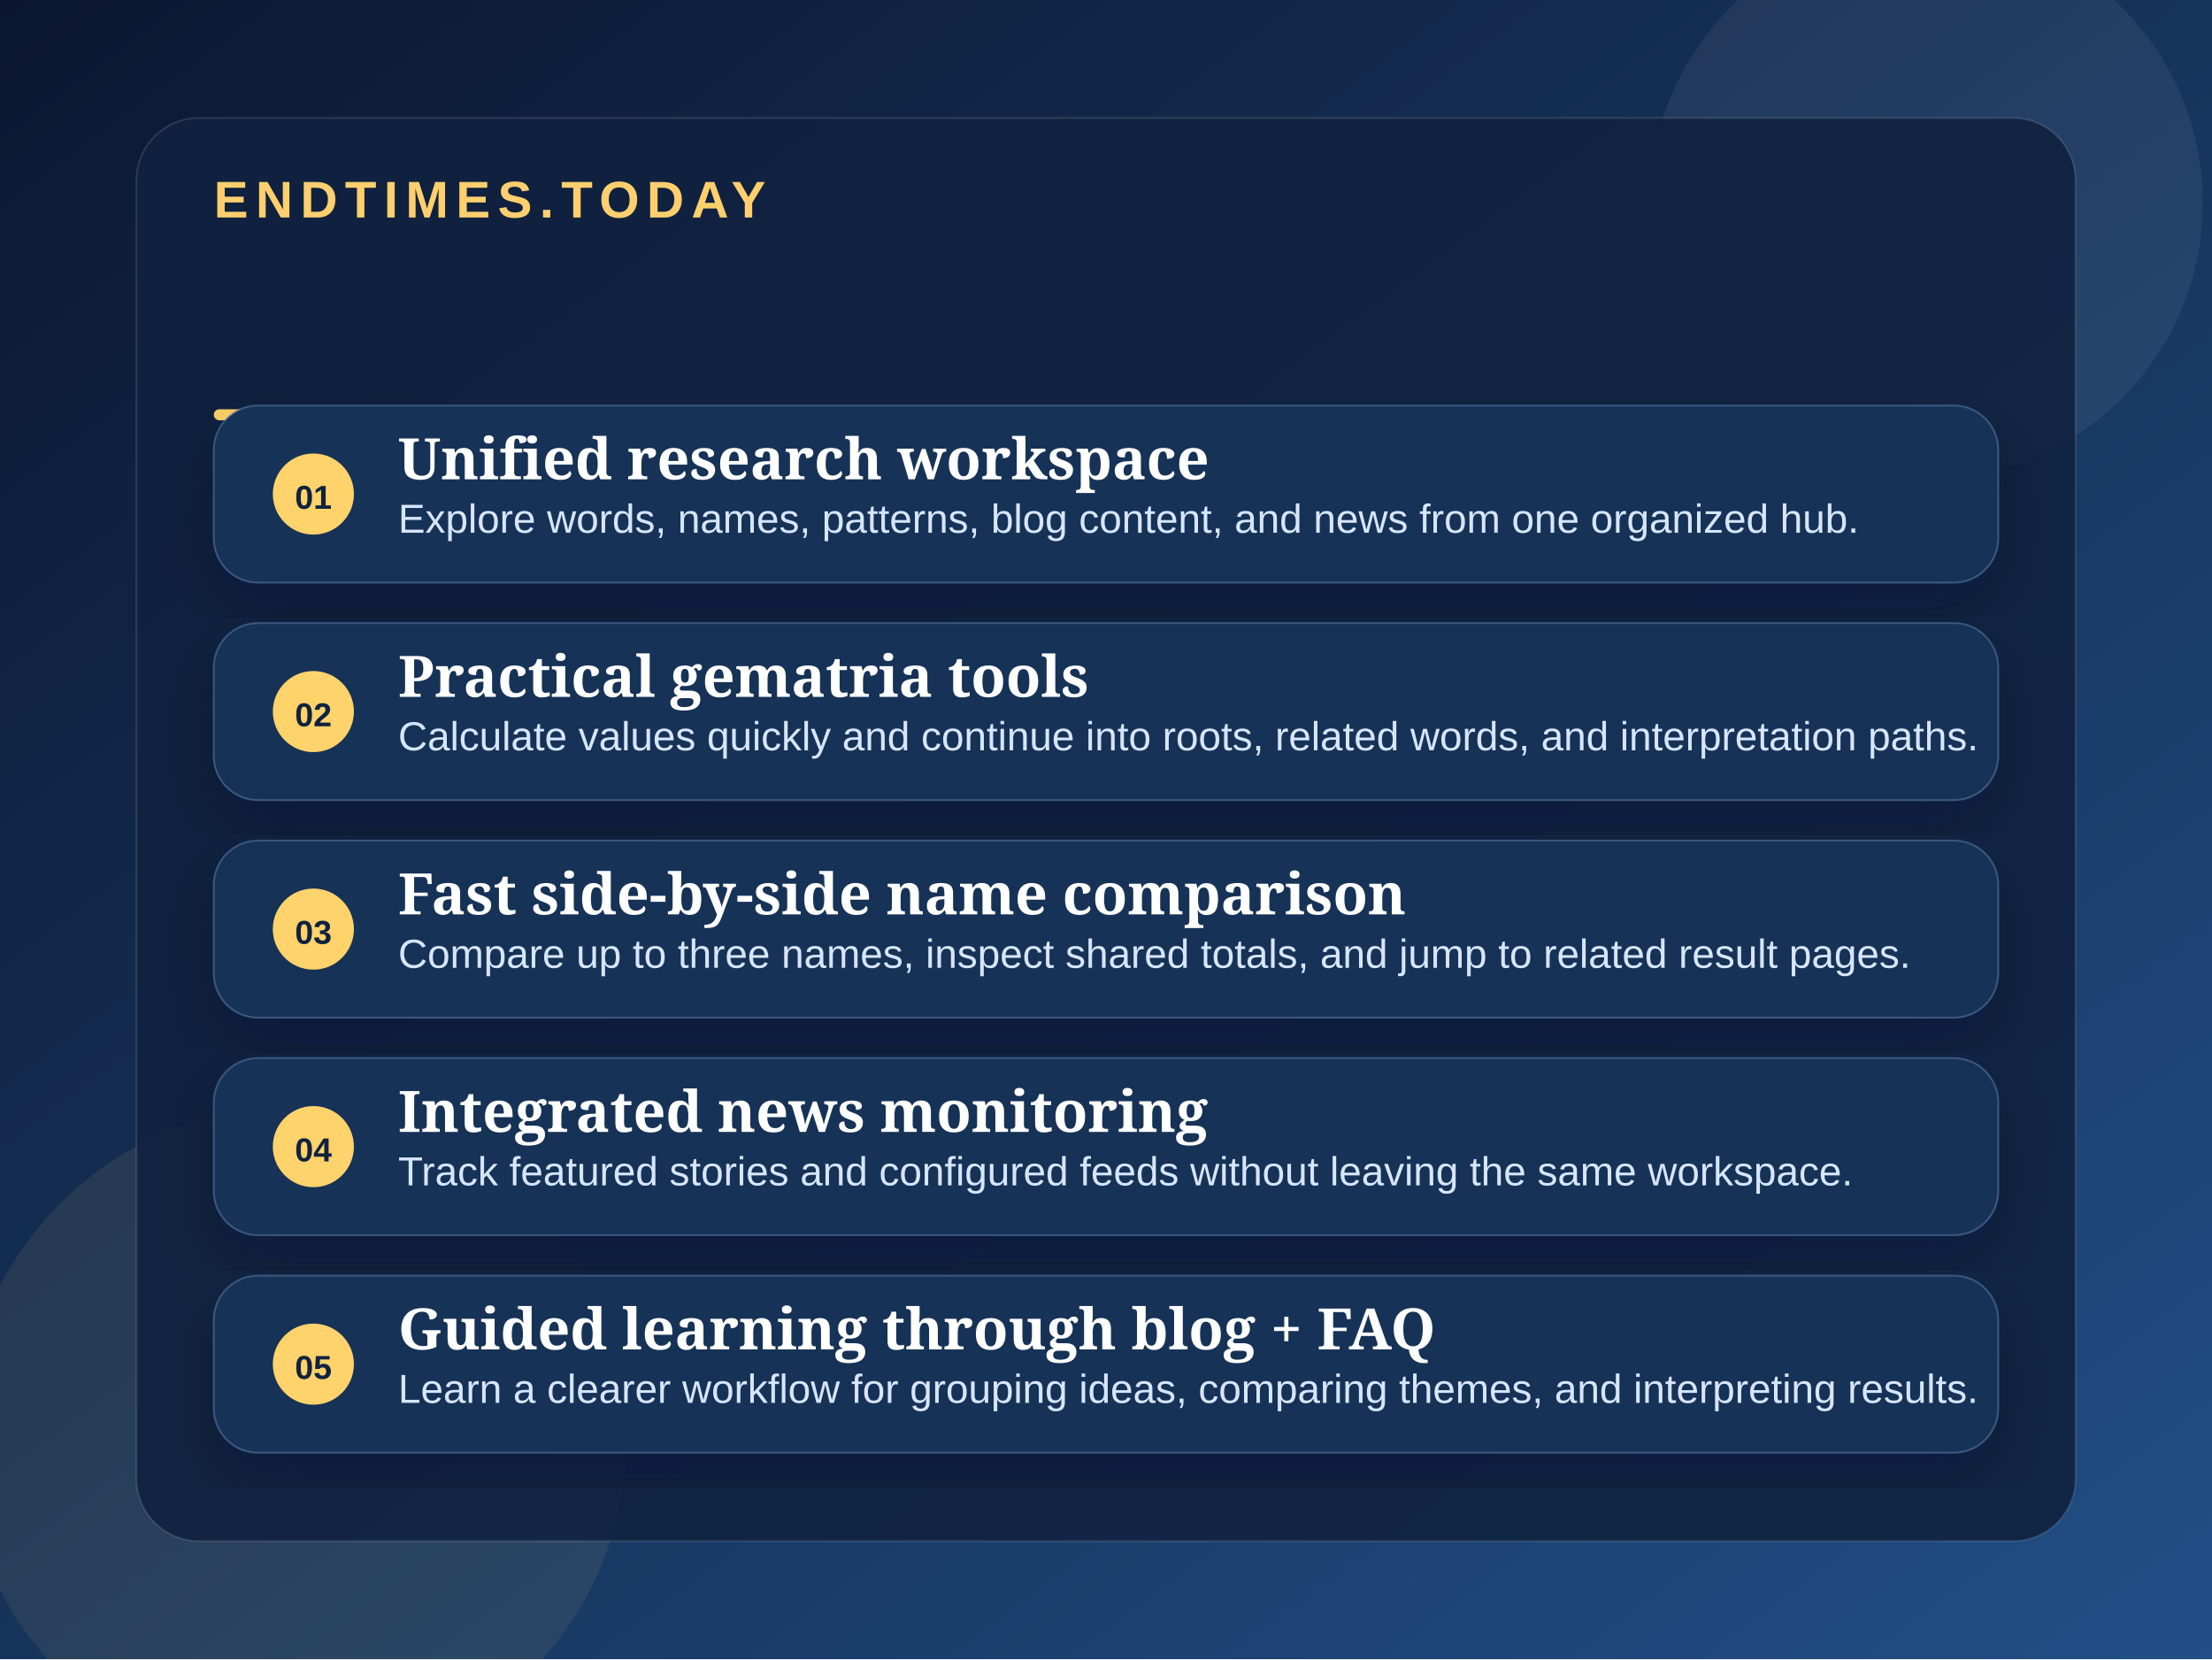
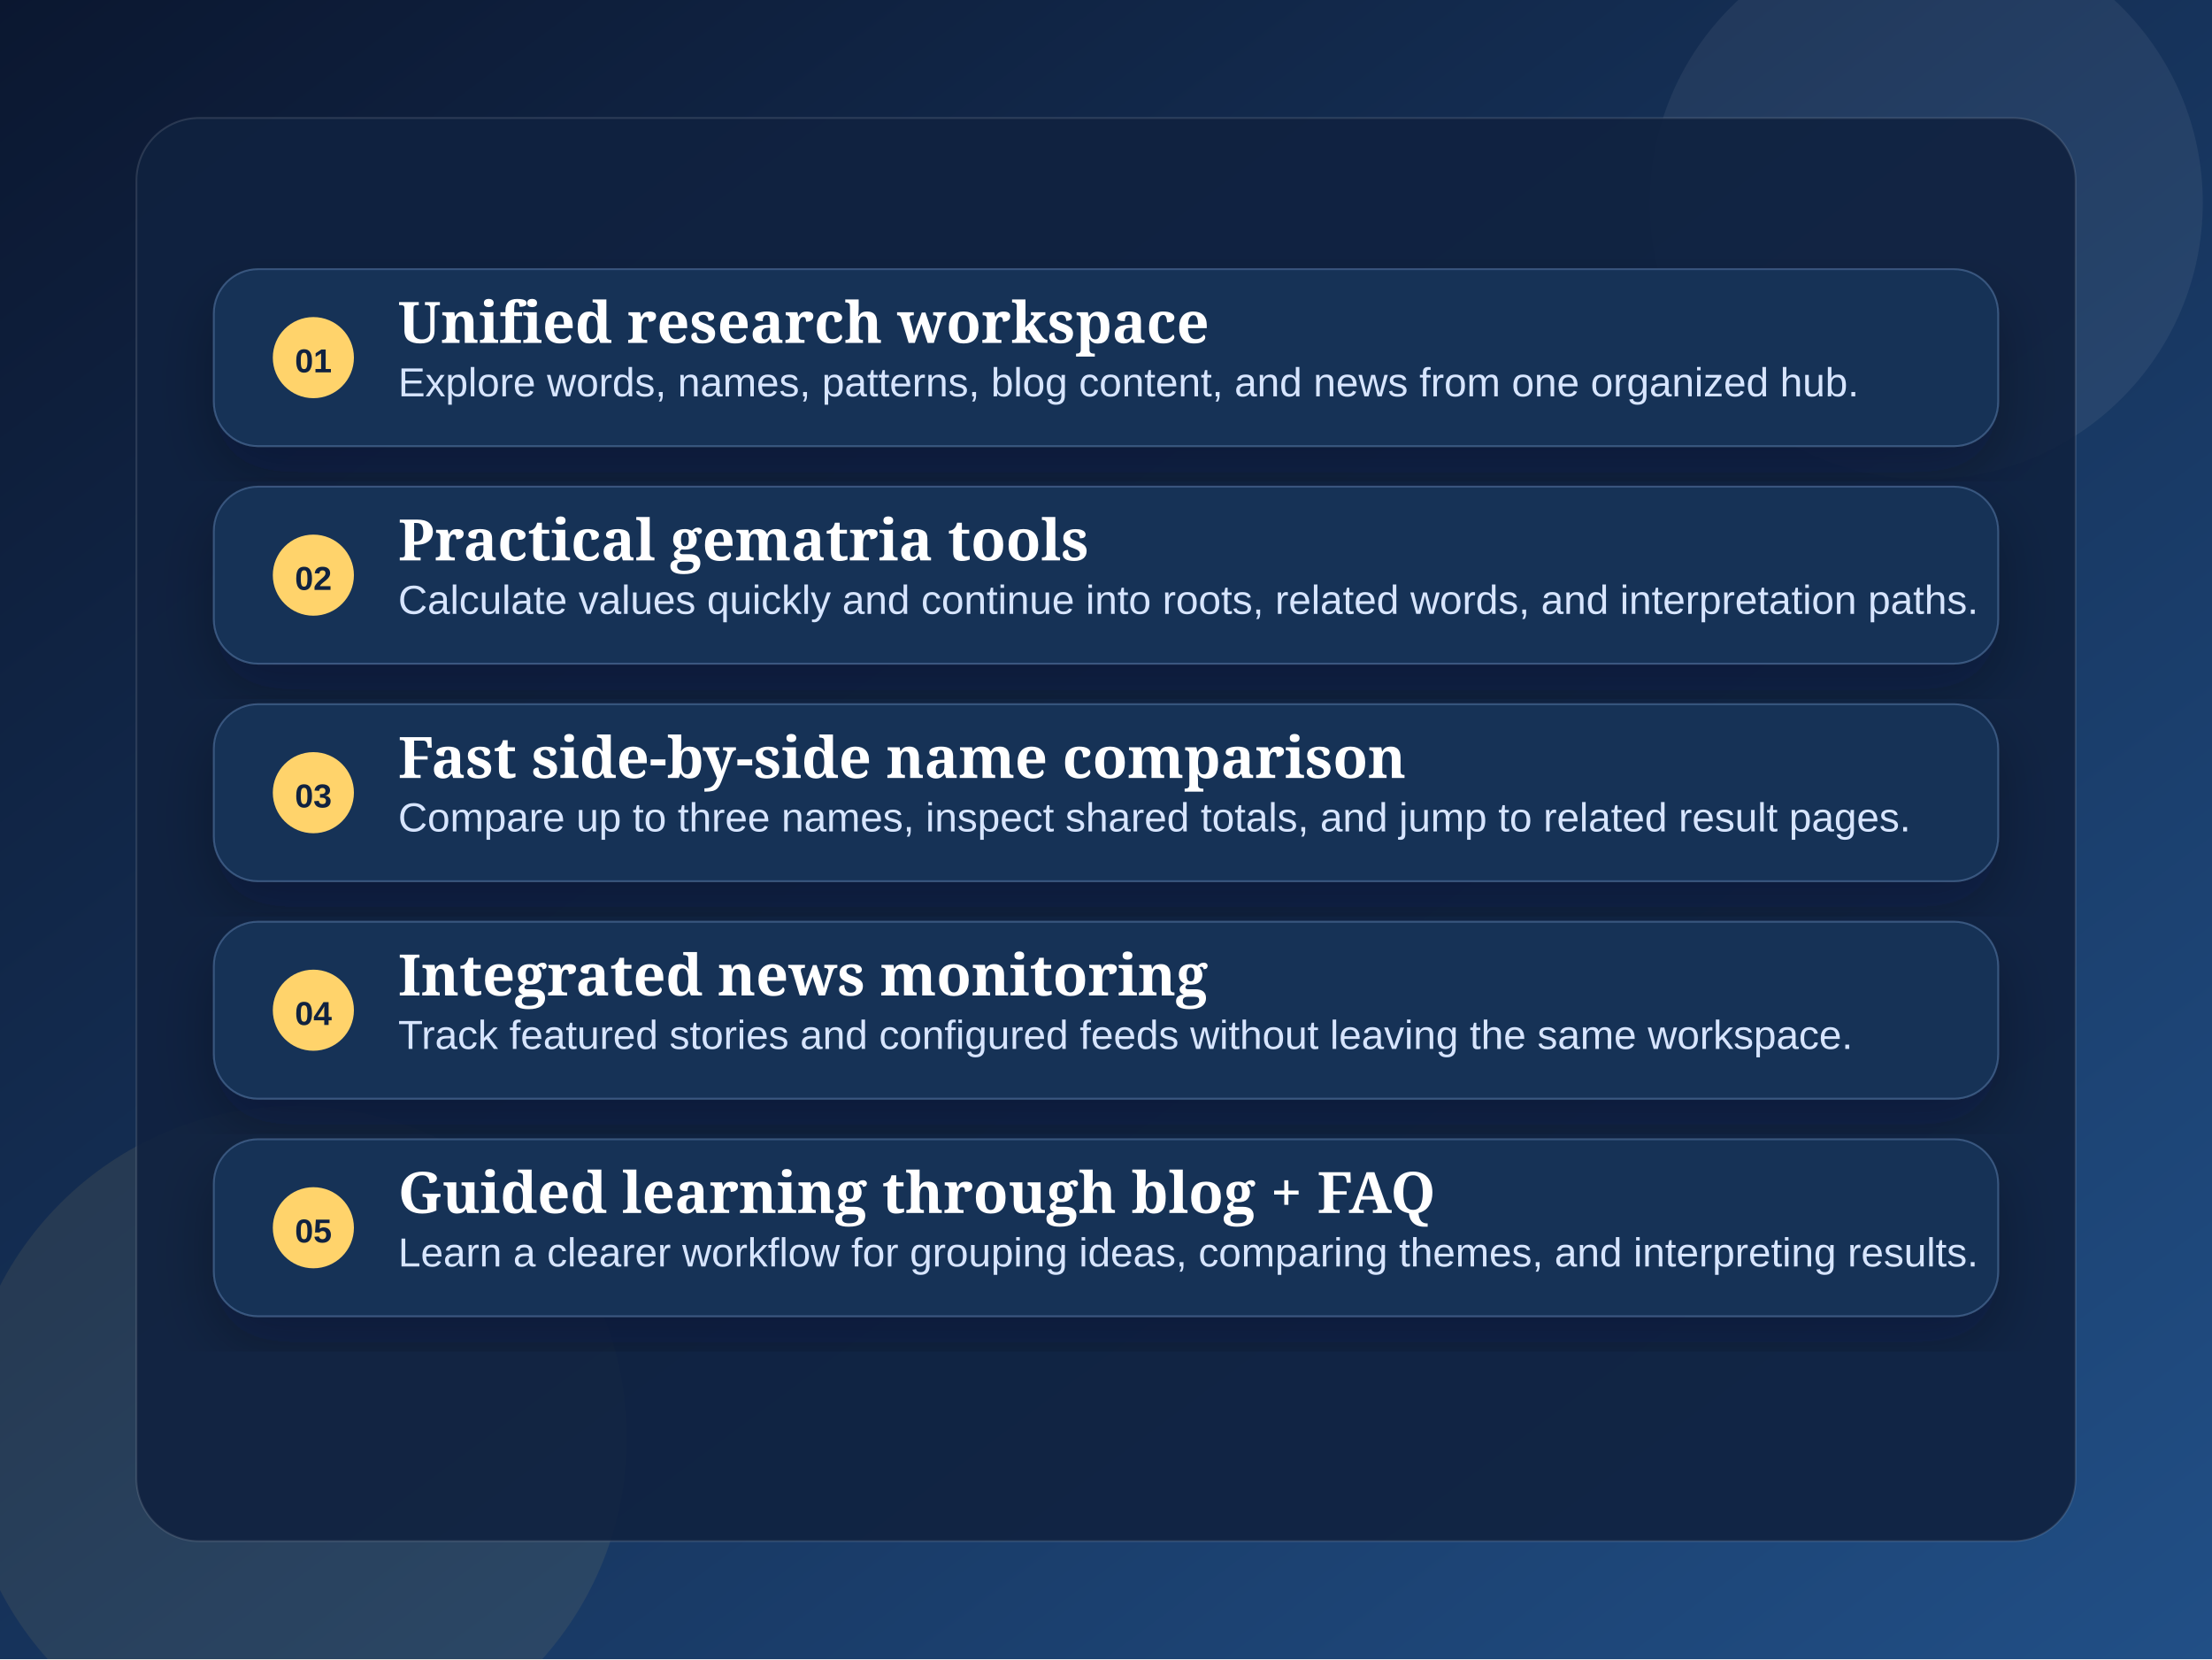
<svg xmlns="http://www.w3.org/2000/svg" width="1200" height="900" viewBox="0 0 1200 900" role="img" aria-labelledby="title desc">
  <defs>
    <linearGradient id="bg" x1="0" y1="0" x2="1" y2="1">
      <stop offset="0%" stop-color="#0b1730" />
      <stop offset="100%" stop-color="#214f86" />
    </linearGradient>
    <linearGradient id="accent" x1="0" y1="0" x2="1" y2="0">
      <stop offset="0%" stop-color="#ffd36b" />
      <stop offset="100%" stop-color="#ff9a31" />
    </linearGradient>
    <filter id="shadow" x="-20%" y="-20%" width="140%" height="140%">
      <feDropShadow dx="0" dy="14" stdDeviation="16" flood-color="#07101f" flood-opacity="0.28" />
    </filter>
  </defs>
  <rect width="1200" height="900" fill="url(#bg)" />
  <circle cx="1045" cy="110" r="150" fill="#ffffff" opacity="0.06" />
  <circle cx="160" cy="780" r="180" fill="#ffd36b" opacity="0.08" />
  <rect x="74" y="64" width="1052" height="772" rx="34" fill="#102240" fill-opacity="0.9" stroke="#ffffff" stroke-opacity="0.12" />
-   <g transform="translate(116 118)">
-     <text x="0" y="0" fill="#ffcf6e" font-size="28" font-family="Arial, Helvetica, sans-serif" font-weight="700" letter-spacing="4">ENDTIMES.TODAY</text>
-     <rect x="0" y="104" width="220" height="6" rx="3" fill="url(#accent)" />
-   </g>
-   <g transform="translate(116 220)">
+   <g transform="translate(116 146)">
    <rect x="0" y="0" width="968" height="96" rx="24" fill="#163156" stroke="#5f82b1" stroke-opacity="0.5" filter="url(#shadow)" />
    <circle cx="54" cy="48" r="22" fill="#ffd36b" />
    <text x="54" y="56" text-anchor="middle" fill="#102240" font-size="18" font-family="Arial, Helvetica, sans-serif" font-weight="700">01</text>
    <text x="100" y="40" fill="#ffffff" font-size="31" font-family="Georgia, serif" font-weight="700">Unified research workspace</text>
    <text x="100" y="69" fill="#d7e5ff" font-size="22" font-family="Arial, Helvetica, sans-serif">Explore words, names, patterns, blog content, and news from one organized hub.</text>
  </g>
-   <g transform="translate(116 338)">
+   <g transform="translate(116 264)">
    <rect x="0" y="0" width="968" height="96" rx="24" fill="#163156" stroke="#5f82b1" stroke-opacity="0.5" filter="url(#shadow)" />
    <circle cx="54" cy="48" r="22" fill="#ffd36b" />
    <text x="54" y="56" text-anchor="middle" fill="#102240" font-size="18" font-family="Arial, Helvetica, sans-serif" font-weight="700">02</text>
    <text x="100" y="40" fill="#ffffff" font-size="31" font-family="Georgia, serif" font-weight="700">Practical gematria tools</text>
    <text x="100" y="69" fill="#d7e5ff" font-size="22" font-family="Arial, Helvetica, sans-serif">Calculate values quickly and continue into roots, related words, and interpretation paths.</text>
  </g>
-   <g transform="translate(116 456)">
+   <g transform="translate(116 382)">
    <rect x="0" y="0" width="968" height="96" rx="24" fill="#163156" stroke="#5f82b1" stroke-opacity="0.5" filter="url(#shadow)" />
    <circle cx="54" cy="48" r="22" fill="#ffd36b" />
    <text x="54" y="56" text-anchor="middle" fill="#102240" font-size="18" font-family="Arial, Helvetica, sans-serif" font-weight="700">03</text>
    <text x="100" y="40" fill="#ffffff" font-size="31" font-family="Georgia, serif" font-weight="700">Fast side-by-side name comparison</text>
    <text x="100" y="69" fill="#d7e5ff" font-size="22" font-family="Arial, Helvetica, sans-serif">Compare up to three names, inspect shared totals, and jump to related result pages.</text>
  </g>
-   <g transform="translate(116 574)">
+   <g transform="translate(116 500)">
    <rect x="0" y="0" width="968" height="96" rx="24" fill="#163156" stroke="#5f82b1" stroke-opacity="0.5" filter="url(#shadow)" />
    <circle cx="54" cy="48" r="22" fill="#ffd36b" />
    <text x="54" y="56" text-anchor="middle" fill="#102240" font-size="18" font-family="Arial, Helvetica, sans-serif" font-weight="700">04</text>
    <text x="100" y="40" fill="#ffffff" font-size="31" font-family="Georgia, serif" font-weight="700">Integrated news monitoring</text>
    <text x="100" y="69" fill="#d7e5ff" font-size="22" font-family="Arial, Helvetica, sans-serif">Track featured stories and configured feeds without leaving the same workspace.</text>
  </g>
-   <g transform="translate(116 692)">
+   <g transform="translate(116 618)">
    <rect x="0" y="0" width="968" height="96" rx="24" fill="#163156" stroke="#5f82b1" stroke-opacity="0.5" filter="url(#shadow)" />
    <circle cx="54" cy="48" r="22" fill="#ffd36b" />
    <text x="54" y="56" text-anchor="middle" fill="#102240" font-size="18" font-family="Arial, Helvetica, sans-serif" font-weight="700">05</text>
    <text x="100" y="40" fill="#ffffff" font-size="31" font-family="Georgia, serif" font-weight="700">Guided learning through blog + FAQ</text>
    <text x="100" y="69" fill="#d7e5ff" font-size="22" font-family="Arial, Helvetica, sans-serif">Learn a clearer workflow for grouping ideas, comparing themes, and interpreting results.</text>
  </g>
</svg>
